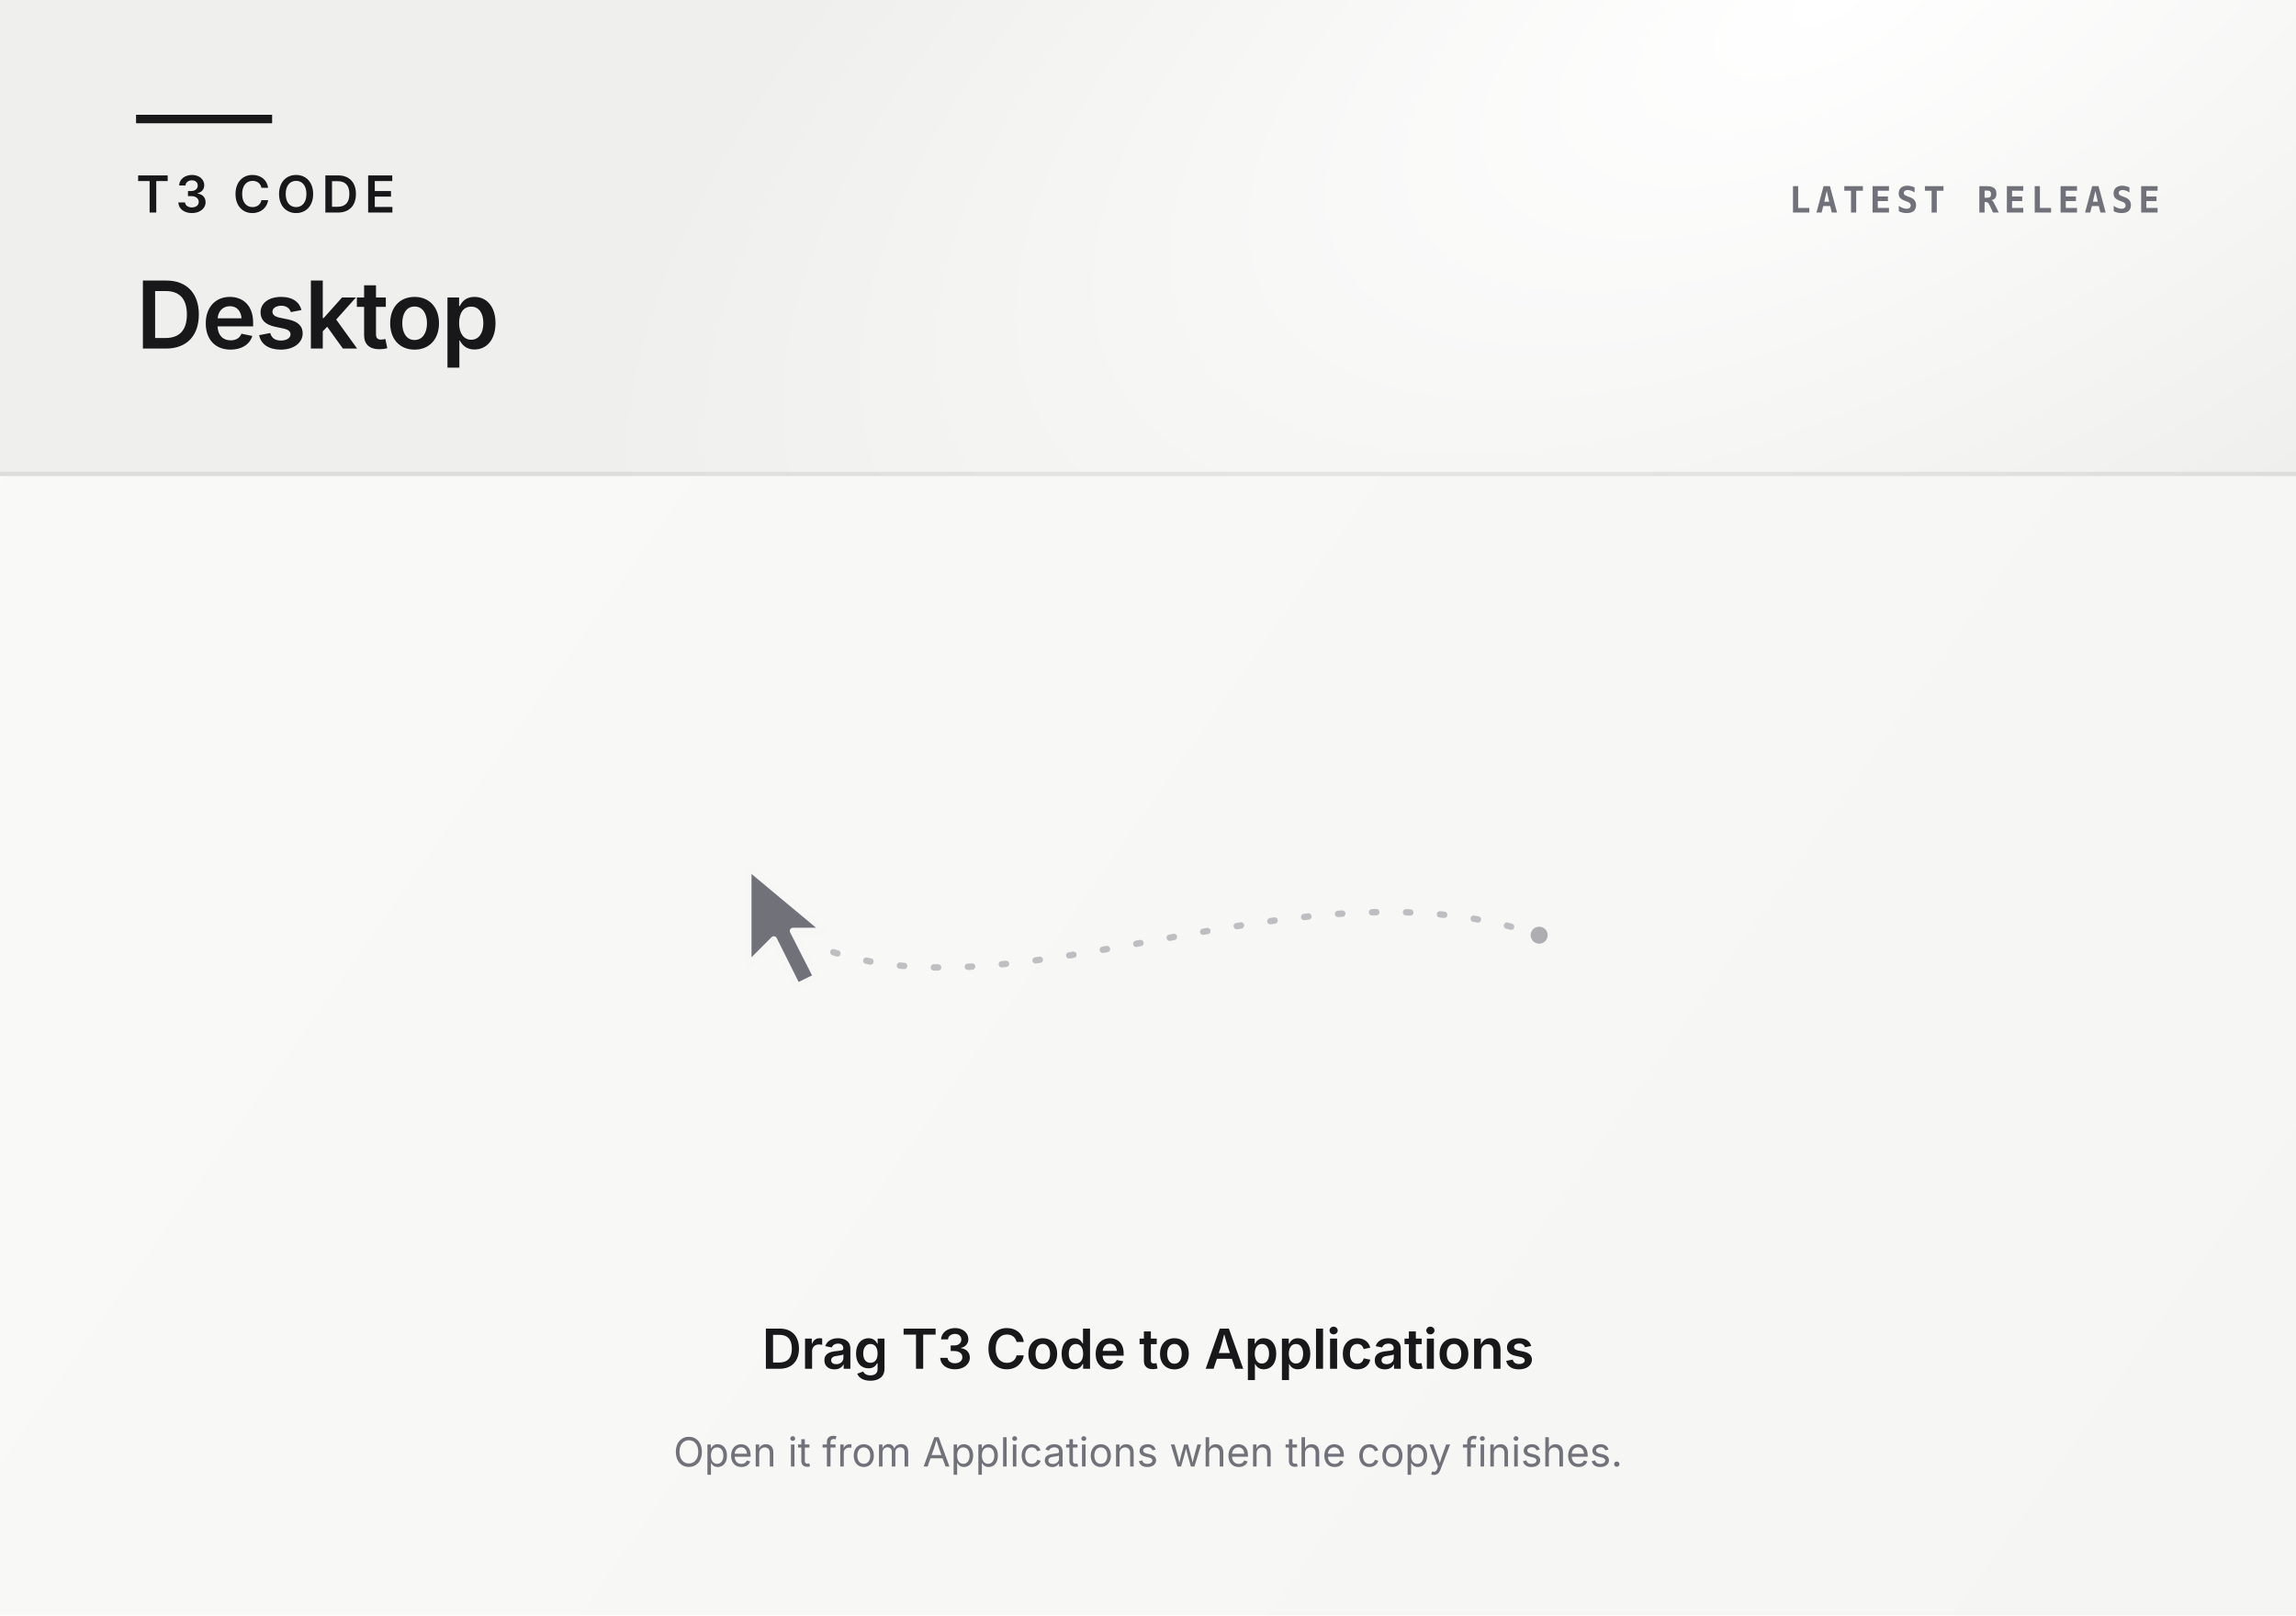
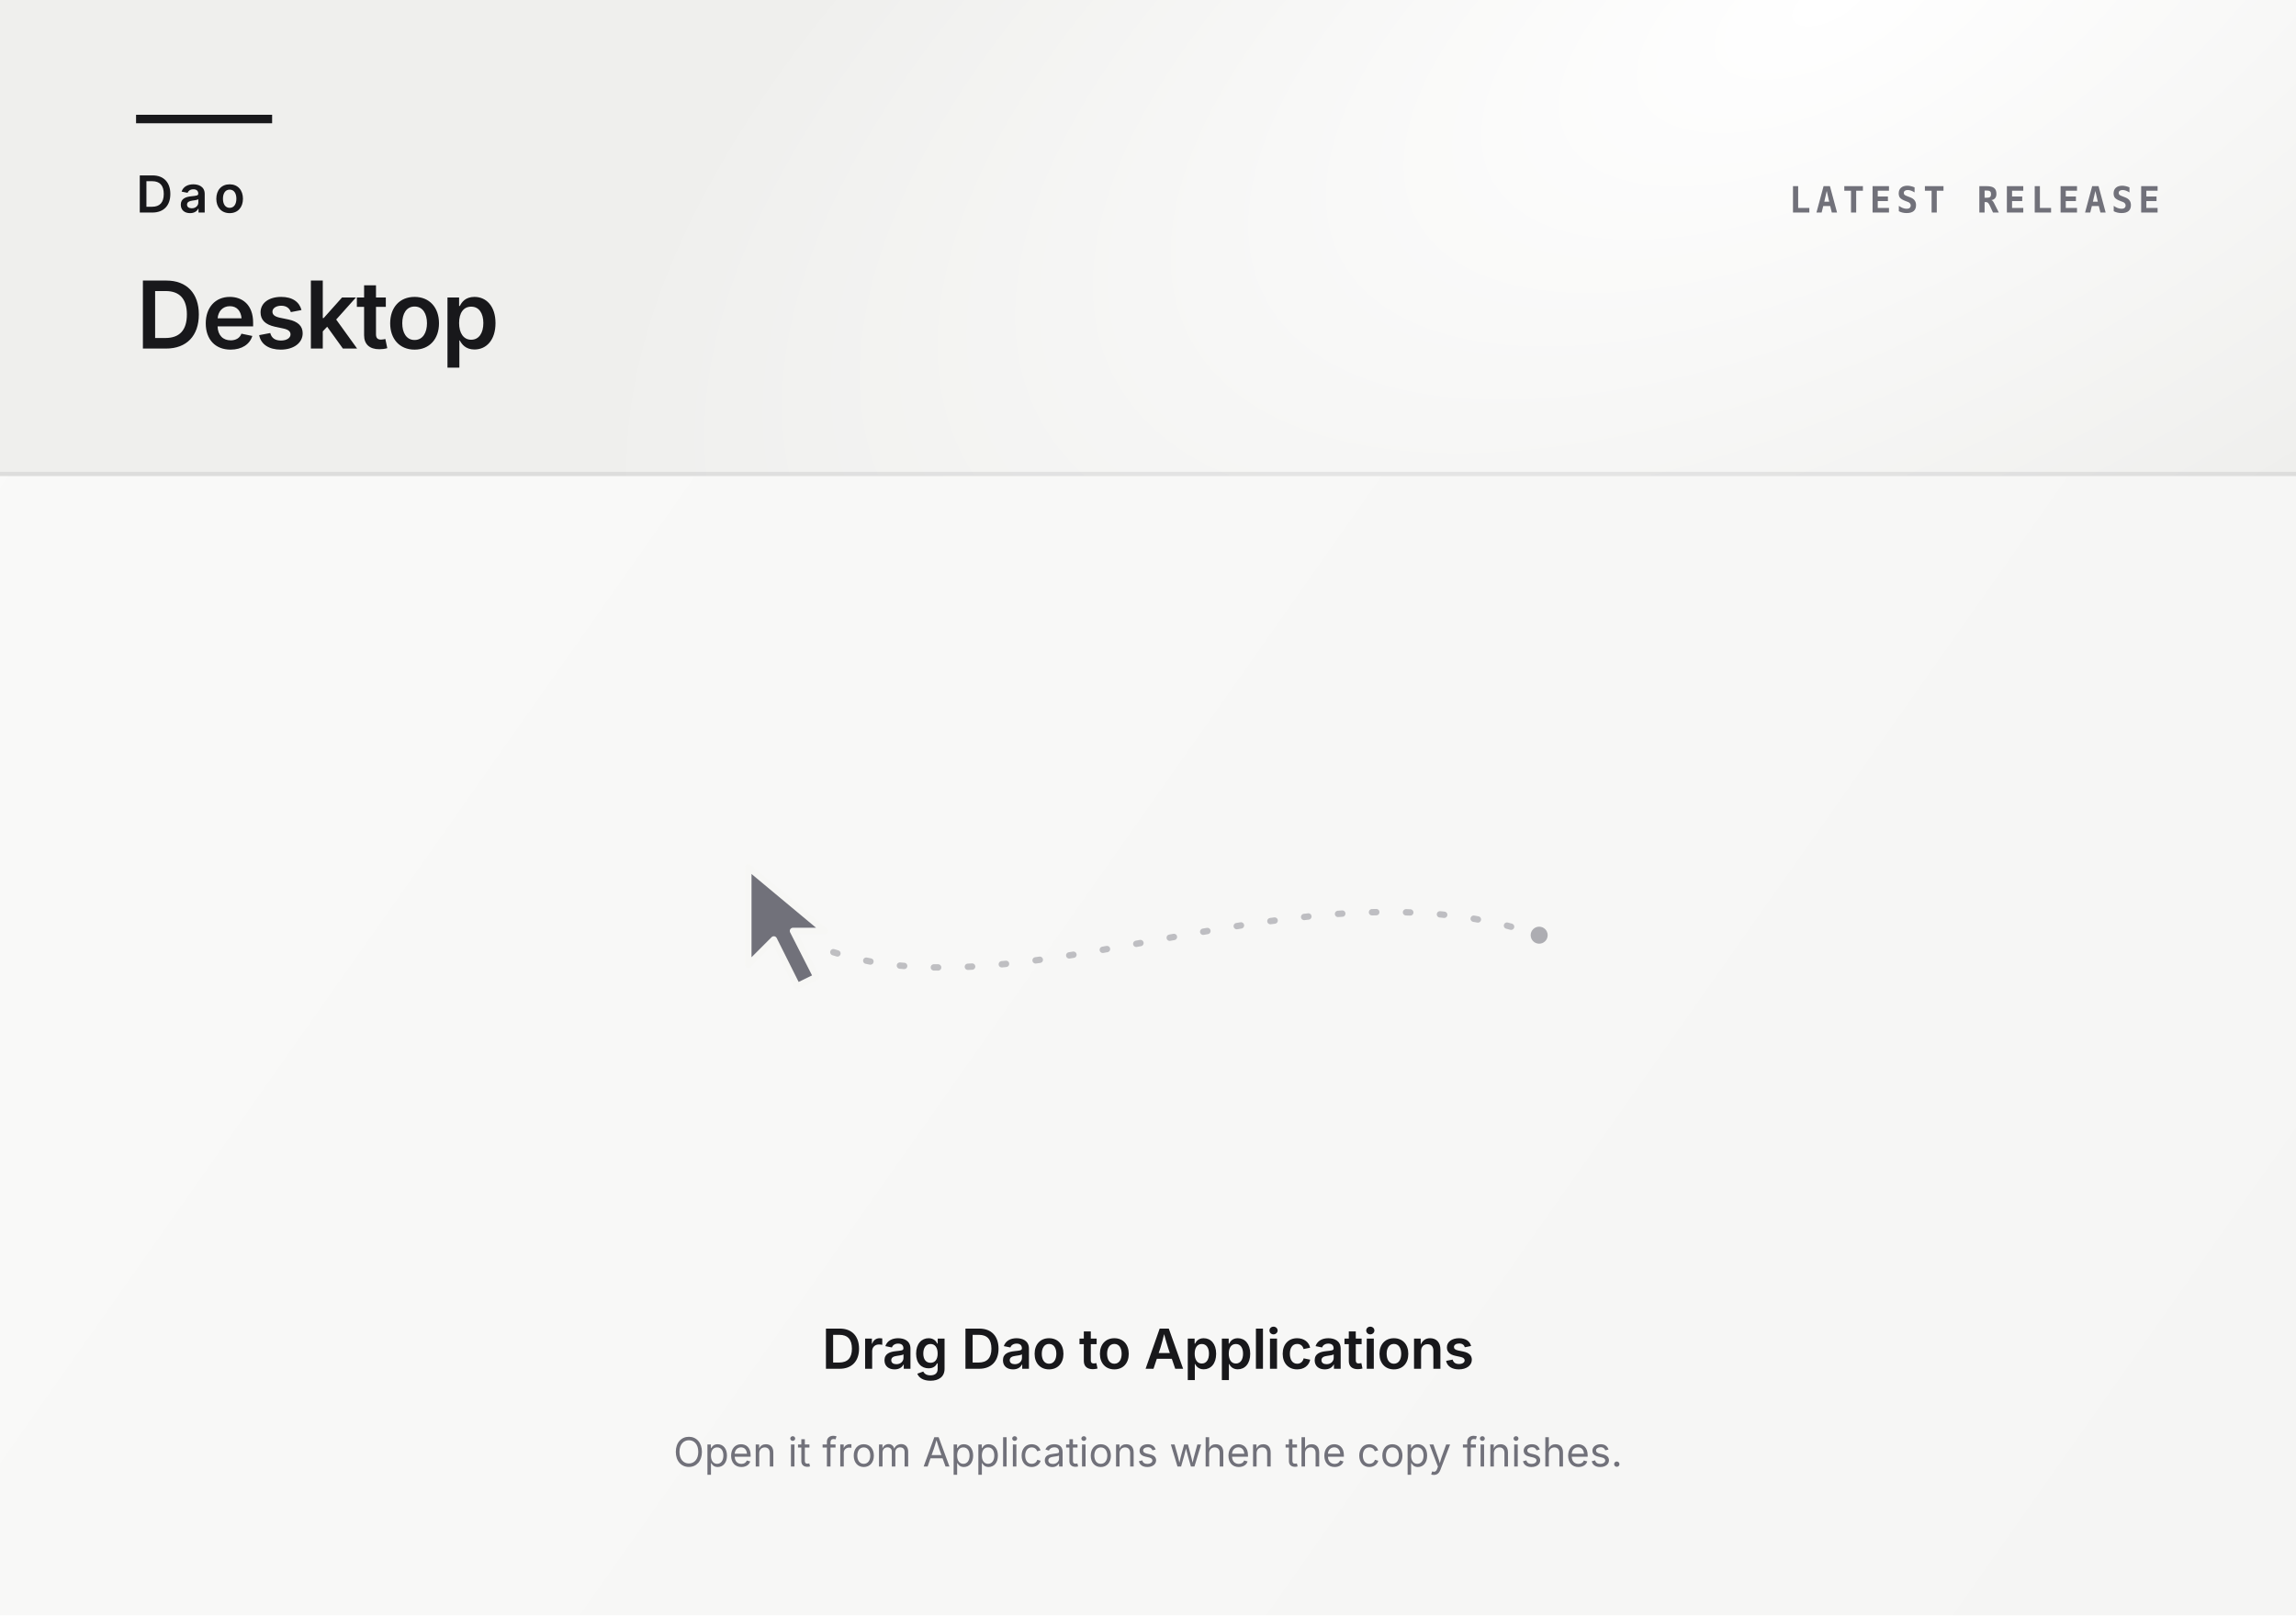
<svg xmlns="http://www.w3.org/2000/svg" width="1080" height="760" viewBox="0 0 540 380" fill="none">
  <defs>
    <linearGradient id="latest-surface" x1="0" y1="0" x2="540" y2="380" gradientUnits="userSpaceOnUse">
      <stop stop-color="#FAFAF9" />
      <stop offset="1" stop-color="#F5F5F4" />
    </linearGradient>
    <radialGradient id="latest-light" cx="0" cy="0" r="1" gradientUnits="userSpaceOnUse" gradientTransform="translate(430 0) rotate(152) scale(320 150)">
      <stop stop-color="#FFFFFF" />
      <stop offset="1" stop-color="#FFFFFF" stop-opacity="0" />
    </radialGradient>
  </defs>
  <rect width="540" height="380" fill="url(#latest-surface)" />
  <rect width="540" height="112" fill="#EFEFED" />
  <rect width="540" height="112" fill="url(#latest-light)" />
  <path d="M0 111.5H540" stroke="#18181B" stroke-opacity="0.08" />
  <path d="M32 28H64" stroke="#18181B" stroke-width="2" />
  <g font-family="-apple-system, BlinkMacSystemFont, sans-serif" fill="#18181B">
-     <text x="32" y="50" font-size="12" font-weight="600" letter-spacing="1.4">T3 CODE</text>
+     <text x="32" y="50" font-size="12" font-weight="600" letter-spacing="1.4">Dao</text>
    <text x="32" y="82" font-size="22" font-weight="600" letter-spacing="-0.45">Desktop</text>
    <text x="508" y="50" text-anchor="end" font-family="ui-monospace, SFMono-Regular, Menlo, monospace" font-size="8.5" font-weight="600" letter-spacing="1.2" fill="#71717A">LATEST RELEASE</text>
  </g>
  <path d="M196 224C242 239 307 201 362 220" stroke="#71717A" stroke-width="1.5" stroke-linecap="round" stroke-dasharray="1 7" opacity="0.42" />
  <circle cx="362" cy="220" r="2" fill="#71717A" opacity="0.55" />
  <path d="M176 204V227L182 221L187.5 232L192 229.8L186.5 219H194L176 204Z" fill="#71717A" stroke="#F7F7F5" stroke-width="1.5" stroke-linejoin="round" />
  <g font-family="-apple-system, BlinkMacSystemFont, sans-serif" text-anchor="middle">
-     <text x="270" y="322" font-size="13" font-weight="600" letter-spacing="-0.1" fill="#18181B">Drag T3 Code to Applications</text>
+     <text x="270" y="322" font-size="13" font-weight="600" letter-spacing="-0.1" fill="#18181B">Drag Dao to Applications</text>
    <text x="270" y="345" font-size="9.5" fill="#71717A">Open it from Applications when the copy finishes.</text>
  </g>
</svg>
